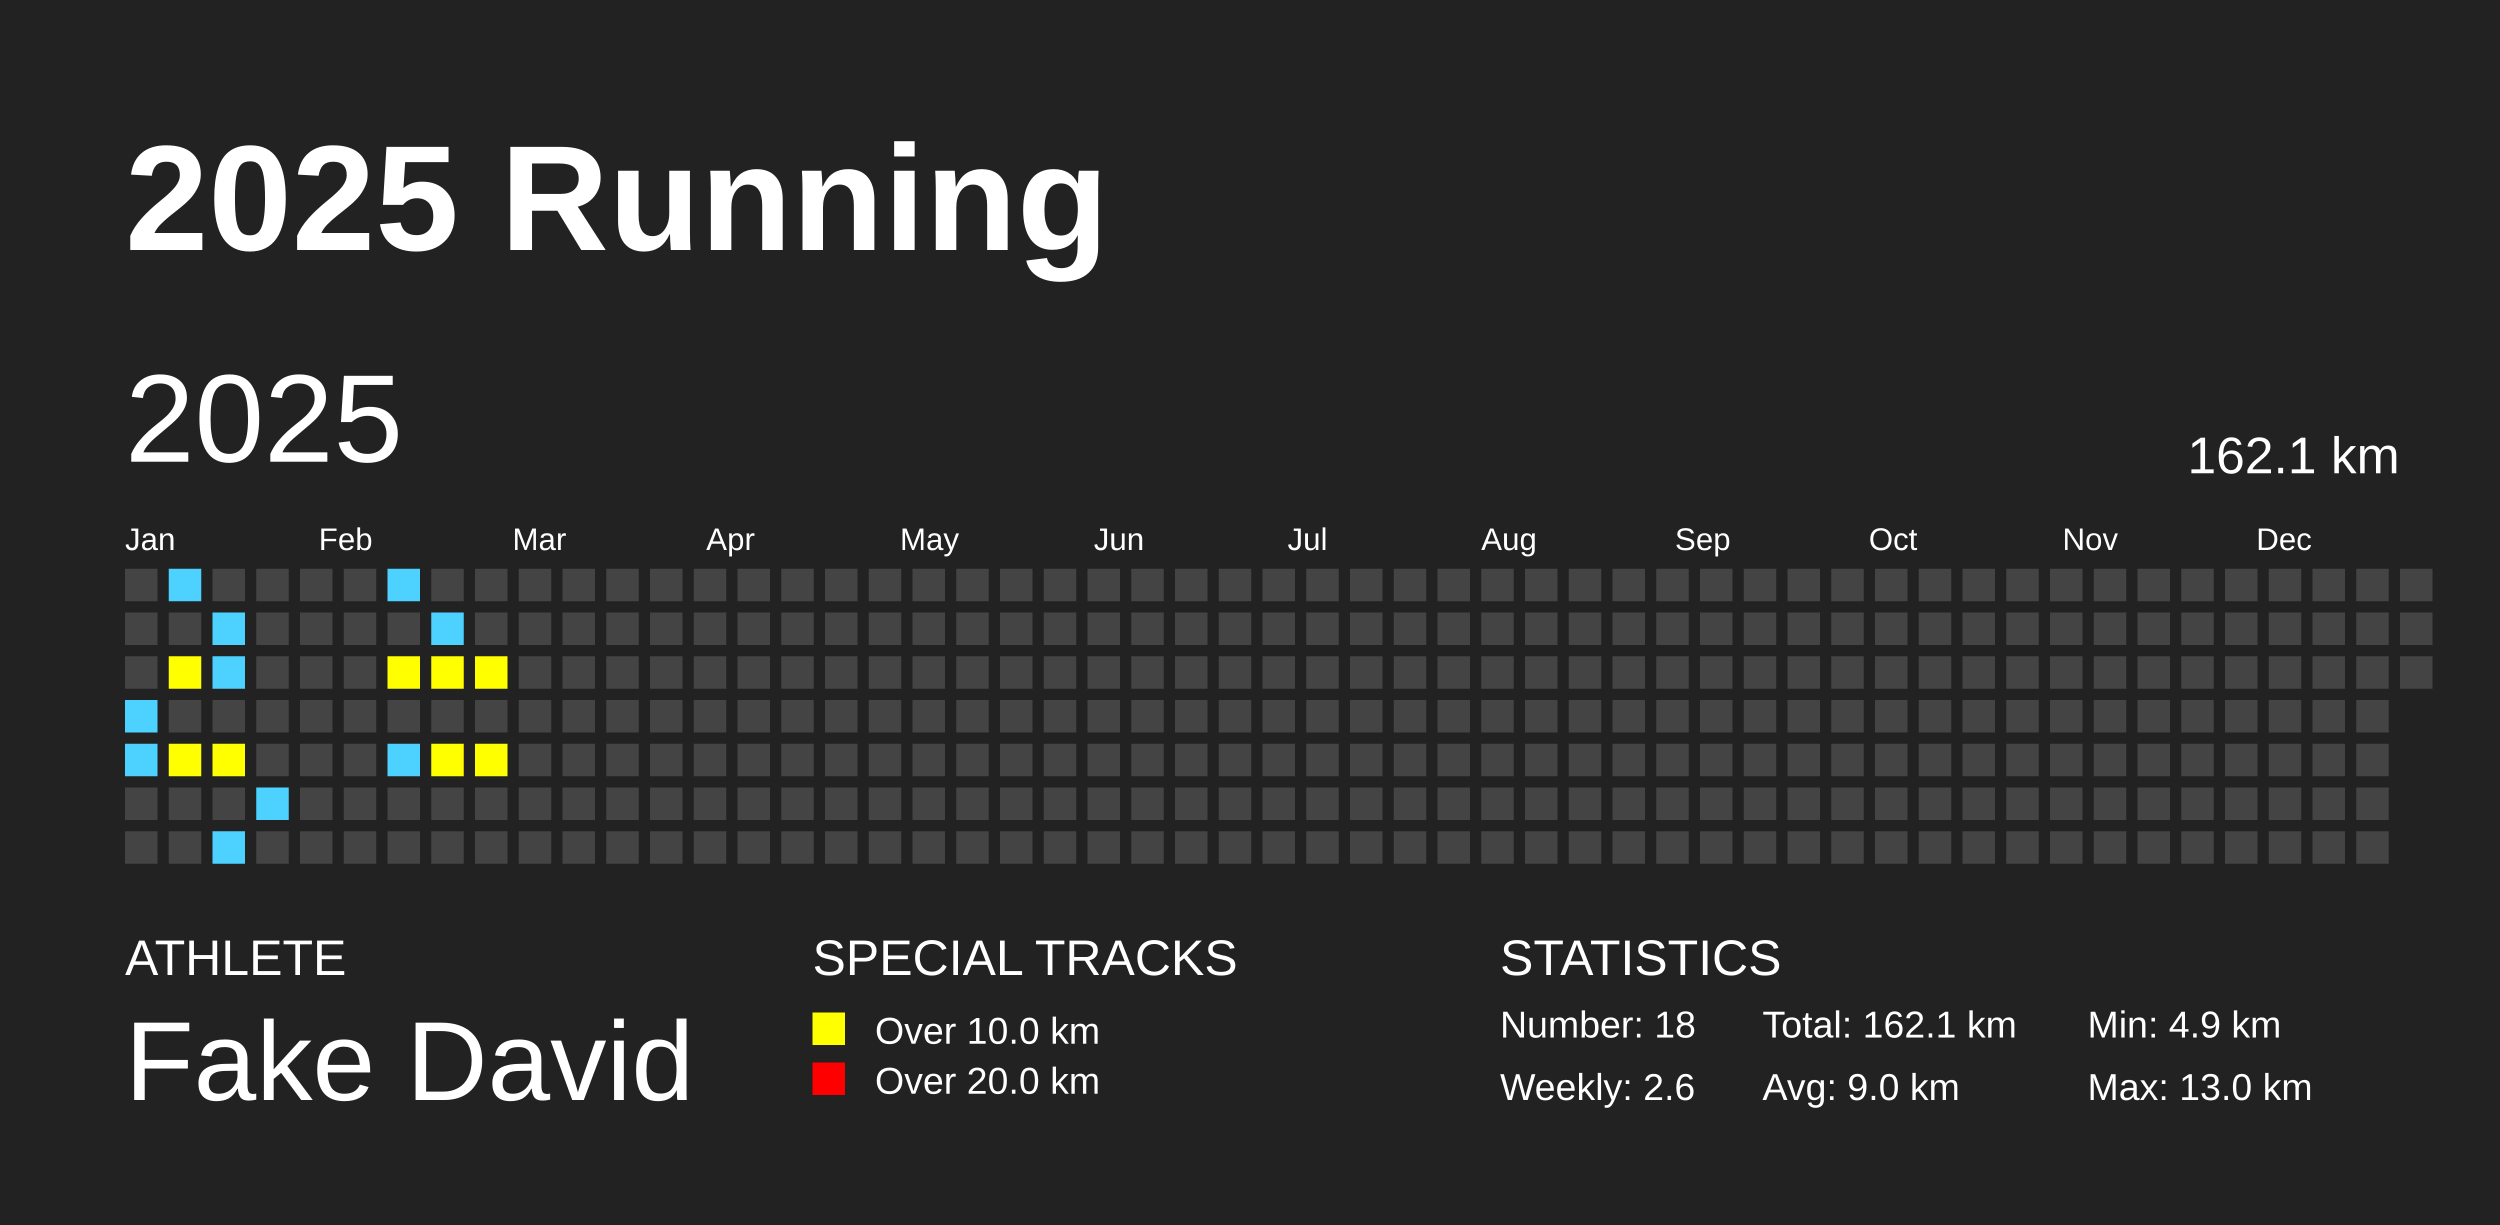
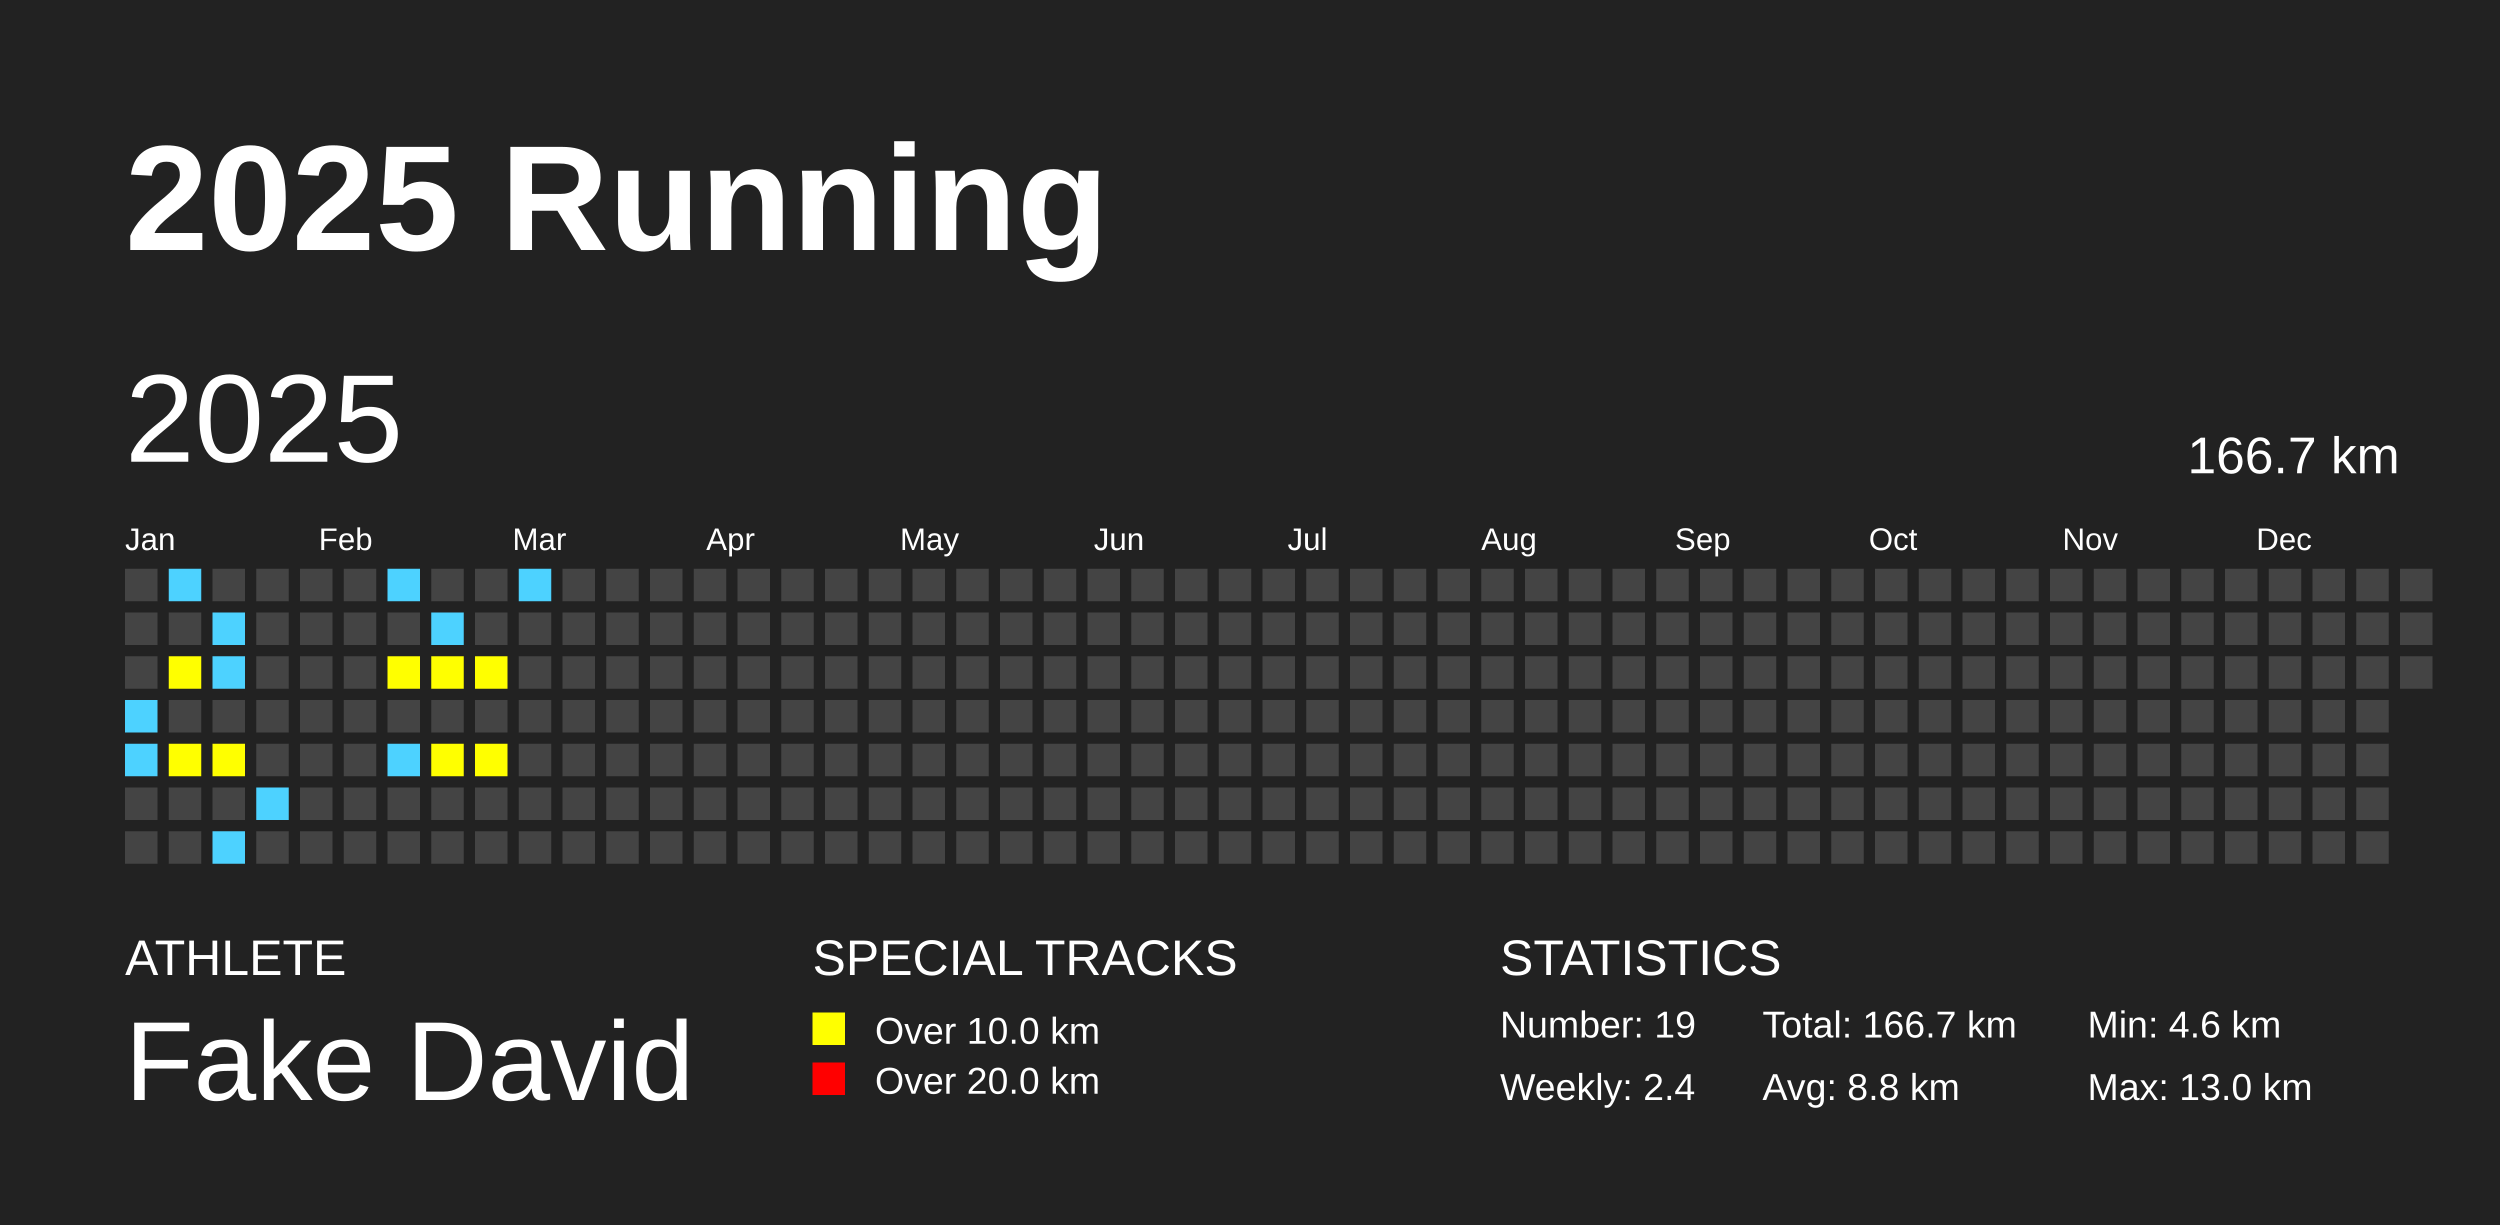
<svg xmlns="http://www.w3.org/2000/svg" baseProfile="full" height="98mm" version="1.1" viewBox="0,0,200,98" width="200mm">
  <defs />
  <rect fill="#222222" height="98" width="200" x="0" y="0" />
  <text fill="#FFFFFF" style="font-size:12px; font-family:Arial; font-weight:bold;" x="10" y="20">2025 Running</text>
  <text fill="#FFFFFF" style="font-size:4px; font-family:Arial" x="10" y="78">ATHLETE</text>
  <text fill="#FFFFFF" style="font-size:9px; font-family:Arial" x="10" y="88">Fake David</text>
  <text fill="#FFFFFF" style="font-size:4px; font-family:Arial" x="65" y="78">SPECIAL TRACKS</text>
  <rect fill="yellow" height="2.6" width="2.6" x="65" y="81" />
  <text fill="#FFFFFF" style="font-size:3px; font-family:Arial" x="70" y="83.5">Over 10.0 km</text>
  <rect fill="red" height="2.6" width="2.6" x="65" y="85" />
  <text fill="#FFFFFF" style="font-size:3px; font-family:Arial" x="70" y="87.5">Over 20.0 km</text>
  <text fill="#FFFFFF" style="font-size:4px; font-family:Arial" x="120" y="78">STATISTICS</text>
-   <text fill="#FFFFFF" style="font-size:3px; font-family:Arial" x="120" y="83">Number: 18</text>
-   <text fill="#FFFFFF" style="font-size:3px; font-family:Arial" x="120" y="88">Weekly: 2.6</text>
-   <text fill="#FFFFFF" style="font-size:3px; font-family:Arial" x="141" y="83">Total: 162.1 km</text>
-   <text fill="#FFFFFF" style="font-size:3px; font-family:Arial" x="141" y="88">Avg: 9.0 km</text>
-   <text fill="#FFFFFF" style="font-size:3px; font-family:Arial" x="167" y="83">Min: 4.9 km</text>
+   <text fill="#FFFFFF" style="font-size:3px; font-family:Arial" x="120" y="83">Number: 19</text>
+   <text fill="#FFFFFF" style="font-size:3px; font-family:Arial" x="120" y="88">Weekly: 2.4</text>
+   <text fill="#FFFFFF" style="font-size:3px; font-family:Arial" x="141" y="83">Total: 166.7 km</text>
+   <text fill="#FFFFFF" style="font-size:3px; font-family:Arial" x="141" y="88">Avg: 8.8 km</text>
+   <text fill="#FFFFFF" style="font-size:3px; font-family:Arial" x="167" y="83">Min: 4.6 km</text>
  <text fill="#FFFFFF" style="font-size:3px; font-family:Arial" x="167" y="88">Max: 13.0 km</text>
  <text dominant-baseline="hanging" fill="#FFFFFF" style="font-size:10.0px; font-family:Arial;" x="10" y="30">2025</text>
-   <text dominant-baseline="hanging" fill="#FFFFFF" style="font-size:4.125px; font-family:Arial;" x="175" y="35">162.1 km</text>
+   <text dominant-baseline="hanging" fill="#FFFFFF" style="font-size:4.125px; font-family:Arial;" x="175" y="35">166.7 km</text>
  <text fill="#FFFFFF" style="font-size:2.5px; font-family:Arial" x="10.0" y="44">Jan</text>
  <text fill="#FFFFFF" style="font-size:2.5px; font-family:Arial" x="25.5" y="44">Feb</text>
  <text fill="#FFFFFF" style="font-size:2.5px; font-family:Arial" x="41.0" y="44">Mar</text>
  <text fill="#FFFFFF" style="font-size:2.5px; font-family:Arial" x="56.5" y="44">Apr</text>
  <text fill="#FFFFFF" style="font-size:2.5px; font-family:Arial" x="72.0" y="44">May</text>
  <text fill="#FFFFFF" style="font-size:2.5px; font-family:Arial" x="87.5" y="44">Jun</text>
  <text fill="#FFFFFF" style="font-size:2.5px; font-family:Arial" x="103.0" y="44">Jul</text>
  <text fill="#FFFFFF" style="font-size:2.5px; font-family:Arial" x="118.5" y="44">Aug</text>
  <text fill="#FFFFFF" style="font-size:2.5px; font-family:Arial" x="134.0" y="44">Sep</text>
  <text fill="#FFFFFF" style="font-size:2.5px; font-family:Arial" x="149.5" y="44">Oct</text>
  <text fill="#FFFFFF" style="font-size:2.5px; font-family:Arial" x="165.0" y="44">Nov</text>
  <text fill="#FFFFFF" style="font-size:2.5px; font-family:Arial" x="180.5" y="44">Dec</text>
  <rect fill="#444444" height="2.6" width="2.6" x="10.0" y="45.5" />
  <rect fill="#444444" height="2.6" width="2.6" x="10.0" y="49.0" />
  <rect fill="#444444" height="2.6" width="2.6" x="10.0" y="52.5" />
  <rect fill="#4DD2FF" height="2.6" width="2.6" x="10.0" y="56.0" />
  <rect fill="#4DD2FF" height="2.6" width="2.6" x="10.0" y="59.5" />
  <rect fill="#444444" height="2.6" width="2.6" x="10.0" y="63.0" />
  <rect fill="#444444" height="2.6" width="2.6" x="10.0" y="66.5" />
  <rect fill="#4DD2FF" height="2.6" width="2.6" x="13.5" y="45.5" />
  <rect fill="#444444" height="2.6" width="2.6" x="13.5" y="49.0" />
  <rect fill="yellow" height="2.6" width="2.6" x="13.5" y="52.5" />
  <rect fill="#444444" height="2.6" width="2.6" x="13.5" y="56.0" />
  <rect fill="yellow" height="2.6" width="2.6" x="13.5" y="59.5" />
  <rect fill="#444444" height="2.6" width="2.6" x="13.5" y="63.0" />
  <rect fill="#444444" height="2.6" width="2.6" x="13.5" y="66.5" />
  <rect fill="#444444" height="2.6" width="2.6" x="17.0" y="45.5" />
  <rect fill="#4DD2FF" height="2.6" width="2.6" x="17.0" y="49.0" />
  <rect fill="#4DD2FF" height="2.6" width="2.6" x="17.0" y="52.5" />
  <rect fill="#444444" height="2.6" width="2.6" x="17.0" y="56.0" />
  <rect fill="yellow" height="2.6" width="2.6" x="17.0" y="59.5" />
  <rect fill="#444444" height="2.6" width="2.6" x="17.0" y="63.0" />
  <rect fill="#4DD2FF" height="2.6" width="2.6" x="17.0" y="66.5" />
  <rect fill="#444444" height="2.6" width="2.6" x="20.5" y="45.5" />
  <rect fill="#444444" height="2.6" width="2.6" x="20.5" y="49.0" />
  <rect fill="#444444" height="2.6" width="2.6" x="20.5" y="52.5" />
  <rect fill="#444444" height="2.6" width="2.6" x="20.5" y="56.0" />
  <rect fill="#444444" height="2.6" width="2.6" x="20.5" y="59.5" />
  <rect fill="#4DD2FF" height="2.6" width="2.6" x="20.5" y="63.0" />
  <rect fill="#444444" height="2.6" width="2.6" x="20.5" y="66.5" />
  <rect fill="#444444" height="2.6" width="2.6" x="24.0" y="45.5" />
  <rect fill="#444444" height="2.6" width="2.6" x="24.0" y="49.0" />
  <rect fill="#444444" height="2.6" width="2.6" x="24.0" y="52.5" />
  <rect fill="#444444" height="2.6" width="2.6" x="24.0" y="56.0" />
  <rect fill="#444444" height="2.6" width="2.6" x="24.0" y="59.5" />
  <rect fill="#444444" height="2.6" width="2.6" x="24.0" y="63.0" />
  <rect fill="#444444" height="2.6" width="2.6" x="24.0" y="66.5" />
  <rect fill="#444444" height="2.6" width="2.6" x="27.5" y="45.5" />
  <rect fill="#444444" height="2.6" width="2.6" x="27.5" y="49.0" />
  <rect fill="#444444" height="2.6" width="2.6" x="27.5" y="52.5" />
  <rect fill="#444444" height="2.6" width="2.6" x="27.5" y="56.0" />
  <rect fill="#444444" height="2.6" width="2.6" x="27.5" y="59.5" />
  <rect fill="#444444" height="2.6" width="2.6" x="27.5" y="63.0" />
  <rect fill="#444444" height="2.6" width="2.6" x="27.5" y="66.5" />
  <rect fill="#4DD2FF" height="2.6" width="2.6" x="31.0" y="45.5" />
  <rect fill="#444444" height="2.6" width="2.6" x="31.0" y="49.0" />
  <rect fill="yellow" height="2.6" width="2.6" x="31.0" y="52.5" />
  <rect fill="#444444" height="2.6" width="2.6" x="31.0" y="56.0" />
  <rect fill="#4DD2FF" height="2.6" width="2.6" x="31.0" y="59.5" />
  <rect fill="#444444" height="2.6" width="2.6" x="31.0" y="63.0" />
  <rect fill="#444444" height="2.6" width="2.6" x="31.0" y="66.5" />
  <rect fill="#444444" height="2.6" width="2.6" x="34.5" y="45.5" />
  <rect fill="#4DD2FF" height="2.6" width="2.6" x="34.5" y="49.0" />
  <rect fill="yellow" height="2.6" width="2.6" x="34.5" y="52.5" />
  <rect fill="#444444" height="2.6" width="2.6" x="34.5" y="56.0" />
  <rect fill="yellow" height="2.6" width="2.6" x="34.5" y="59.5" />
  <rect fill="#444444" height="2.6" width="2.6" x="34.5" y="63.0" />
  <rect fill="#444444" height="2.6" width="2.6" x="34.5" y="66.5" />
  <rect fill="#444444" height="2.6" width="2.6" x="38.0" y="45.5" />
  <rect fill="#444444" height="2.6" width="2.6" x="38.0" y="49.0" />
  <rect fill="yellow" height="2.6" width="2.6" x="38.0" y="52.5" />
  <rect fill="#444444" height="2.6" width="2.6" x="38.0" y="56.0" />
  <rect fill="yellow" height="2.6" width="2.6" x="38.0" y="59.5" />
  <rect fill="#444444" height="2.6" width="2.6" x="38.0" y="63.0" />
  <rect fill="#444444" height="2.6" width="2.6" x="38.0" y="66.5" />
-   <rect fill="#444444" height="2.6" width="2.6" x="41.5" y="45.5" />
+   <rect fill="#4DD2FF" height="2.6" width="2.6" x="41.5" y="45.5" />
  <rect fill="#444444" height="2.6" width="2.6" x="41.5" y="49.0" />
  <rect fill="#444444" height="2.6" width="2.6" x="41.5" y="52.5" />
  <rect fill="#444444" height="2.6" width="2.6" x="41.5" y="56.0" />
  <rect fill="#444444" height="2.6" width="2.6" x="41.5" y="59.5" />
  <rect fill="#444444" height="2.6" width="2.6" x="41.5" y="63.0" />
  <rect fill="#444444" height="2.6" width="2.6" x="41.5" y="66.5" />
  <rect fill="#444444" height="2.6" width="2.6" x="45.0" y="45.5" />
  <rect fill="#444444" height="2.6" width="2.6" x="45.0" y="49.0" />
  <rect fill="#444444" height="2.6" width="2.6" x="45.0" y="52.5" />
  <rect fill="#444444" height="2.6" width="2.6" x="45.0" y="56.0" />
  <rect fill="#444444" height="2.6" width="2.6" x="45.0" y="59.5" />
  <rect fill="#444444" height="2.6" width="2.6" x="45.0" y="63.0" />
  <rect fill="#444444" height="2.6" width="2.6" x="45.0" y="66.5" />
  <rect fill="#444444" height="2.6" width="2.6" x="48.5" y="45.5" />
  <rect fill="#444444" height="2.6" width="2.6" x="48.5" y="49.0" />
  <rect fill="#444444" height="2.6" width="2.6" x="48.5" y="52.5" />
  <rect fill="#444444" height="2.6" width="2.6" x="48.5" y="56.0" />
  <rect fill="#444444" height="2.6" width="2.6" x="48.5" y="59.5" />
  <rect fill="#444444" height="2.6" width="2.6" x="48.5" y="63.0" />
  <rect fill="#444444" height="2.6" width="2.6" x="48.5" y="66.5" />
  <rect fill="#444444" height="2.6" width="2.6" x="52.0" y="45.5" />
  <rect fill="#444444" height="2.6" width="2.6" x="52.0" y="49.0" />
  <rect fill="#444444" height="2.6" width="2.6" x="52.0" y="52.5" />
  <rect fill="#444444" height="2.6" width="2.6" x="52.0" y="56.0" />
  <rect fill="#444444" height="2.6" width="2.6" x="52.0" y="59.5" />
  <rect fill="#444444" height="2.6" width="2.6" x="52.0" y="63.0" />
  <rect fill="#444444" height="2.6" width="2.6" x="52.0" y="66.5" />
  <rect fill="#444444" height="2.6" width="2.6" x="55.5" y="45.5" />
  <rect fill="#444444" height="2.6" width="2.6" x="55.5" y="49.0" />
  <rect fill="#444444" height="2.6" width="2.6" x="55.5" y="52.5" />
  <rect fill="#444444" height="2.6" width="2.6" x="55.5" y="56.0" />
  <rect fill="#444444" height="2.6" width="2.6" x="55.5" y="59.5" />
  <rect fill="#444444" height="2.6" width="2.6" x="55.5" y="63.0" />
  <rect fill="#444444" height="2.6" width="2.6" x="55.5" y="66.5" />
  <rect fill="#444444" height="2.6" width="2.6" x="59.0" y="45.5" />
  <rect fill="#444444" height="2.6" width="2.6" x="59.0" y="49.0" />
  <rect fill="#444444" height="2.6" width="2.6" x="59.0" y="52.5" />
  <rect fill="#444444" height="2.6" width="2.6" x="59.0" y="56.0" />
  <rect fill="#444444" height="2.6" width="2.6" x="59.0" y="59.5" />
  <rect fill="#444444" height="2.6" width="2.6" x="59.0" y="63.0" />
  <rect fill="#444444" height="2.6" width="2.6" x="59.0" y="66.5" />
  <rect fill="#444444" height="2.6" width="2.6" x="62.5" y="45.5" />
  <rect fill="#444444" height="2.6" width="2.6" x="62.5" y="49.0" />
  <rect fill="#444444" height="2.6" width="2.6" x="62.5" y="52.5" />
  <rect fill="#444444" height="2.6" width="2.6" x="62.5" y="56.0" />
  <rect fill="#444444" height="2.6" width="2.6" x="62.5" y="59.5" />
  <rect fill="#444444" height="2.6" width="2.6" x="62.5" y="63.0" />
  <rect fill="#444444" height="2.6" width="2.6" x="62.5" y="66.5" />
  <rect fill="#444444" height="2.6" width="2.6" x="66.0" y="45.5" />
  <rect fill="#444444" height="2.6" width="2.6" x="66.0" y="49.0" />
  <rect fill="#444444" height="2.6" width="2.6" x="66.0" y="52.5" />
  <rect fill="#444444" height="2.6" width="2.6" x="66.0" y="56.0" />
  <rect fill="#444444" height="2.6" width="2.6" x="66.0" y="59.5" />
  <rect fill="#444444" height="2.6" width="2.6" x="66.0" y="63.0" />
  <rect fill="#444444" height="2.6" width="2.6" x="66.0" y="66.5" />
  <rect fill="#444444" height="2.6" width="2.6" x="69.5" y="45.5" />
  <rect fill="#444444" height="2.6" width="2.6" x="69.5" y="49.0" />
  <rect fill="#444444" height="2.6" width="2.6" x="69.5" y="52.5" />
  <rect fill="#444444" height="2.6" width="2.6" x="69.5" y="56.0" />
  <rect fill="#444444" height="2.6" width="2.6" x="69.5" y="59.5" />
  <rect fill="#444444" height="2.6" width="2.6" x="69.5" y="63.0" />
  <rect fill="#444444" height="2.6" width="2.6" x="69.5" y="66.5" />
  <rect fill="#444444" height="2.6" width="2.6" x="73.0" y="45.5" />
  <rect fill="#444444" height="2.6" width="2.6" x="73.0" y="49.0" />
  <rect fill="#444444" height="2.6" width="2.6" x="73.0" y="52.5" />
  <rect fill="#444444" height="2.6" width="2.6" x="73.0" y="56.0" />
  <rect fill="#444444" height="2.6" width="2.6" x="73.0" y="59.5" />
  <rect fill="#444444" height="2.6" width="2.6" x="73.0" y="63.0" />
  <rect fill="#444444" height="2.6" width="2.6" x="73.0" y="66.5" />
  <rect fill="#444444" height="2.6" width="2.6" x="76.5" y="45.5" />
  <rect fill="#444444" height="2.6" width="2.6" x="76.5" y="49.0" />
  <rect fill="#444444" height="2.6" width="2.6" x="76.5" y="52.5" />
  <rect fill="#444444" height="2.6" width="2.6" x="76.5" y="56.0" />
  <rect fill="#444444" height="2.6" width="2.6" x="76.5" y="59.5" />
  <rect fill="#444444" height="2.6" width="2.6" x="76.5" y="63.0" />
  <rect fill="#444444" height="2.6" width="2.6" x="76.5" y="66.5" />
  <rect fill="#444444" height="2.6" width="2.6" x="80.0" y="45.5" />
  <rect fill="#444444" height="2.6" width="2.6" x="80.0" y="49.0" />
  <rect fill="#444444" height="2.6" width="2.6" x="80.0" y="52.5" />
  <rect fill="#444444" height="2.6" width="2.6" x="80.0" y="56.0" />
  <rect fill="#444444" height="2.6" width="2.6" x="80.0" y="59.5" />
  <rect fill="#444444" height="2.6" width="2.6" x="80.0" y="63.0" />
  <rect fill="#444444" height="2.6" width="2.6" x="80.0" y="66.5" />
  <rect fill="#444444" height="2.6" width="2.6" x="83.5" y="45.5" />
  <rect fill="#444444" height="2.6" width="2.6" x="83.5" y="49.0" />
  <rect fill="#444444" height="2.6" width="2.6" x="83.5" y="52.5" />
  <rect fill="#444444" height="2.6" width="2.6" x="83.5" y="56.0" />
  <rect fill="#444444" height="2.6" width="2.6" x="83.5" y="59.5" />
  <rect fill="#444444" height="2.6" width="2.6" x="83.5" y="63.0" />
  <rect fill="#444444" height="2.6" width="2.6" x="83.5" y="66.5" />
  <rect fill="#444444" height="2.6" width="2.6" x="87.0" y="45.5" />
  <rect fill="#444444" height="2.6" width="2.6" x="87.0" y="49.0" />
  <rect fill="#444444" height="2.6" width="2.6" x="87.0" y="52.5" />
  <rect fill="#444444" height="2.6" width="2.6" x="87.0" y="56.0" />
  <rect fill="#444444" height="2.6" width="2.6" x="87.0" y="59.5" />
  <rect fill="#444444" height="2.6" width="2.6" x="87.0" y="63.0" />
  <rect fill="#444444" height="2.6" width="2.6" x="87.0" y="66.5" />
  <rect fill="#444444" height="2.6" width="2.6" x="90.5" y="45.5" />
  <rect fill="#444444" height="2.6" width="2.6" x="90.5" y="49.0" />
  <rect fill="#444444" height="2.6" width="2.6" x="90.5" y="52.5" />
  <rect fill="#444444" height="2.6" width="2.6" x="90.5" y="56.0" />
  <rect fill="#444444" height="2.6" width="2.6" x="90.5" y="59.5" />
  <rect fill="#444444" height="2.6" width="2.6" x="90.5" y="63.0" />
  <rect fill="#444444" height="2.6" width="2.6" x="90.5" y="66.5" />
  <rect fill="#444444" height="2.6" width="2.6" x="94.0" y="45.5" />
  <rect fill="#444444" height="2.6" width="2.6" x="94.0" y="49.0" />
  <rect fill="#444444" height="2.6" width="2.6" x="94.0" y="52.5" />
  <rect fill="#444444" height="2.6" width="2.6" x="94.0" y="56.0" />
  <rect fill="#444444" height="2.6" width="2.6" x="94.0" y="59.5" />
  <rect fill="#444444" height="2.6" width="2.6" x="94.0" y="63.0" />
  <rect fill="#444444" height="2.6" width="2.6" x="94.0" y="66.5" />
  <rect fill="#444444" height="2.6" width="2.6" x="97.5" y="45.5" />
  <rect fill="#444444" height="2.6" width="2.6" x="97.5" y="49.0" />
  <rect fill="#444444" height="2.6" width="2.6" x="97.5" y="52.5" />
  <rect fill="#444444" height="2.6" width="2.6" x="97.5" y="56.0" />
  <rect fill="#444444" height="2.6" width="2.6" x="97.5" y="59.5" />
  <rect fill="#444444" height="2.6" width="2.6" x="97.5" y="63.0" />
  <rect fill="#444444" height="2.6" width="2.6" x="97.5" y="66.5" />
  <rect fill="#444444" height="2.6" width="2.6" x="101.0" y="45.5" />
  <rect fill="#444444" height="2.6" width="2.6" x="101.0" y="49.0" />
  <rect fill="#444444" height="2.6" width="2.6" x="101.0" y="52.5" />
  <rect fill="#444444" height="2.6" width="2.6" x="101.0" y="56.0" />
  <rect fill="#444444" height="2.6" width="2.6" x="101.0" y="59.5" />
  <rect fill="#444444" height="2.6" width="2.6" x="101.0" y="63.0" />
  <rect fill="#444444" height="2.6" width="2.6" x="101.0" y="66.5" />
  <rect fill="#444444" height="2.6" width="2.6" x="104.5" y="45.5" />
  <rect fill="#444444" height="2.6" width="2.6" x="104.5" y="49.0" />
  <rect fill="#444444" height="2.6" width="2.6" x="104.5" y="52.5" />
  <rect fill="#444444" height="2.6" width="2.6" x="104.5" y="56.0" />
  <rect fill="#444444" height="2.6" width="2.6" x="104.5" y="59.5" />
  <rect fill="#444444" height="2.6" width="2.6" x="104.5" y="63.0" />
  <rect fill="#444444" height="2.6" width="2.6" x="104.5" y="66.5" />
  <rect fill="#444444" height="2.6" width="2.6" x="108.0" y="45.5" />
  <rect fill="#444444" height="2.6" width="2.6" x="108.0" y="49.0" />
  <rect fill="#444444" height="2.6" width="2.6" x="108.0" y="52.5" />
  <rect fill="#444444" height="2.6" width="2.6" x="108.0" y="56.0" />
  <rect fill="#444444" height="2.6" width="2.6" x="108.0" y="59.5" />
  <rect fill="#444444" height="2.6" width="2.6" x="108.0" y="63.0" />
  <rect fill="#444444" height="2.6" width="2.6" x="108.0" y="66.5" />
  <rect fill="#444444" height="2.6" width="2.6" x="111.5" y="45.5" />
  <rect fill="#444444" height="2.6" width="2.6" x="111.5" y="49.0" />
  <rect fill="#444444" height="2.6" width="2.6" x="111.5" y="52.5" />
  <rect fill="#444444" height="2.6" width="2.6" x="111.5" y="56.0" />
  <rect fill="#444444" height="2.6" width="2.6" x="111.5" y="59.5" />
  <rect fill="#444444" height="2.6" width="2.6" x="111.5" y="63.0" />
  <rect fill="#444444" height="2.6" width="2.6" x="111.5" y="66.5" />
  <rect fill="#444444" height="2.6" width="2.6" x="115.0" y="45.5" />
  <rect fill="#444444" height="2.6" width="2.6" x="115.0" y="49.0" />
  <rect fill="#444444" height="2.6" width="2.6" x="115.0" y="52.5" />
  <rect fill="#444444" height="2.6" width="2.6" x="115.0" y="56.0" />
  <rect fill="#444444" height="2.6" width="2.6" x="115.0" y="59.5" />
  <rect fill="#444444" height="2.6" width="2.6" x="115.0" y="63.0" />
  <rect fill="#444444" height="2.6" width="2.6" x="115.0" y="66.5" />
  <rect fill="#444444" height="2.6" width="2.6" x="118.5" y="45.5" />
  <rect fill="#444444" height="2.6" width="2.6" x="118.5" y="49.0" />
  <rect fill="#444444" height="2.6" width="2.6" x="118.5" y="52.5" />
  <rect fill="#444444" height="2.6" width="2.6" x="118.5" y="56.0" />
  <rect fill="#444444" height="2.6" width="2.6" x="118.5" y="59.5" />
  <rect fill="#444444" height="2.6" width="2.6" x="118.5" y="63.0" />
  <rect fill="#444444" height="2.6" width="2.6" x="118.5" y="66.5" />
  <rect fill="#444444" height="2.6" width="2.6" x="122.0" y="45.5" />
  <rect fill="#444444" height="2.6" width="2.6" x="122.0" y="49.0" />
  <rect fill="#444444" height="2.6" width="2.6" x="122.0" y="52.5" />
  <rect fill="#444444" height="2.6" width="2.6" x="122.0" y="56.0" />
  <rect fill="#444444" height="2.6" width="2.6" x="122.0" y="59.5" />
  <rect fill="#444444" height="2.6" width="2.6" x="122.0" y="63.0" />
  <rect fill="#444444" height="2.6" width="2.6" x="122.0" y="66.5" />
  <rect fill="#444444" height="2.6" width="2.6" x="125.5" y="45.5" />
  <rect fill="#444444" height="2.6" width="2.6" x="125.5" y="49.0" />
  <rect fill="#444444" height="2.6" width="2.6" x="125.5" y="52.5" />
  <rect fill="#444444" height="2.6" width="2.6" x="125.5" y="56.0" />
  <rect fill="#444444" height="2.6" width="2.6" x="125.5" y="59.5" />
  <rect fill="#444444" height="2.6" width="2.6" x="125.5" y="63.0" />
  <rect fill="#444444" height="2.6" width="2.6" x="125.5" y="66.5" />
  <rect fill="#444444" height="2.6" width="2.6" x="129.0" y="45.5" />
  <rect fill="#444444" height="2.6" width="2.6" x="129.0" y="49.0" />
  <rect fill="#444444" height="2.6" width="2.6" x="129.0" y="52.5" />
  <rect fill="#444444" height="2.6" width="2.6" x="129.0" y="56.0" />
  <rect fill="#444444" height="2.6" width="2.6" x="129.0" y="59.5" />
  <rect fill="#444444" height="2.6" width="2.6" x="129.0" y="63.0" />
  <rect fill="#444444" height="2.6" width="2.6" x="129.0" y="66.5" />
  <rect fill="#444444" height="2.6" width="2.6" x="132.5" y="45.5" />
  <rect fill="#444444" height="2.6" width="2.6" x="132.5" y="49.0" />
  <rect fill="#444444" height="2.6" width="2.6" x="132.5" y="52.5" />
  <rect fill="#444444" height="2.6" width="2.6" x="132.5" y="56.0" />
  <rect fill="#444444" height="2.6" width="2.6" x="132.5" y="59.5" />
  <rect fill="#444444" height="2.6" width="2.6" x="132.5" y="63.0" />
  <rect fill="#444444" height="2.6" width="2.6" x="132.5" y="66.5" />
  <rect fill="#444444" height="2.6" width="2.6" x="136.0" y="45.5" />
  <rect fill="#444444" height="2.6" width="2.6" x="136.0" y="49.0" />
  <rect fill="#444444" height="2.6" width="2.6" x="136.0" y="52.5" />
  <rect fill="#444444" height="2.6" width="2.6" x="136.0" y="56.0" />
  <rect fill="#444444" height="2.6" width="2.6" x="136.0" y="59.5" />
  <rect fill="#444444" height="2.6" width="2.6" x="136.0" y="63.0" />
  <rect fill="#444444" height="2.6" width="2.6" x="136.0" y="66.5" />
  <rect fill="#444444" height="2.6" width="2.6" x="139.5" y="45.5" />
  <rect fill="#444444" height="2.6" width="2.6" x="139.5" y="49.0" />
  <rect fill="#444444" height="2.6" width="2.6" x="139.5" y="52.5" />
  <rect fill="#444444" height="2.6" width="2.6" x="139.5" y="56.0" />
  <rect fill="#444444" height="2.6" width="2.6" x="139.5" y="59.5" />
  <rect fill="#444444" height="2.6" width="2.6" x="139.5" y="63.0" />
  <rect fill="#444444" height="2.6" width="2.6" x="139.5" y="66.5" />
  <rect fill="#444444" height="2.6" width="2.6" x="143.0" y="45.5" />
  <rect fill="#444444" height="2.6" width="2.6" x="143.0" y="49.0" />
  <rect fill="#444444" height="2.6" width="2.6" x="143.0" y="52.5" />
  <rect fill="#444444" height="2.6" width="2.6" x="143.0" y="56.0" />
  <rect fill="#444444" height="2.6" width="2.6" x="143.0" y="59.5" />
  <rect fill="#444444" height="2.6" width="2.6" x="143.0" y="63.0" />
  <rect fill="#444444" height="2.6" width="2.6" x="143.0" y="66.5" />
  <rect fill="#444444" height="2.6" width="2.6" x="146.5" y="45.5" />
  <rect fill="#444444" height="2.6" width="2.6" x="146.5" y="49.0" />
  <rect fill="#444444" height="2.6" width="2.6" x="146.5" y="52.5" />
  <rect fill="#444444" height="2.6" width="2.6" x="146.5" y="56.0" />
  <rect fill="#444444" height="2.6" width="2.6" x="146.5" y="59.5" />
  <rect fill="#444444" height="2.6" width="2.6" x="146.5" y="63.0" />
  <rect fill="#444444" height="2.6" width="2.6" x="146.5" y="66.5" />
  <rect fill="#444444" height="2.6" width="2.6" x="150.0" y="45.5" />
  <rect fill="#444444" height="2.6" width="2.6" x="150.0" y="49.0" />
  <rect fill="#444444" height="2.6" width="2.6" x="150.0" y="52.5" />
  <rect fill="#444444" height="2.6" width="2.6" x="150.0" y="56.0" />
  <rect fill="#444444" height="2.6" width="2.6" x="150.0" y="59.5" />
  <rect fill="#444444" height="2.6" width="2.6" x="150.0" y="63.0" />
  <rect fill="#444444" height="2.6" width="2.6" x="150.0" y="66.5" />
  <rect fill="#444444" height="2.6" width="2.6" x="153.5" y="45.5" />
  <rect fill="#444444" height="2.6" width="2.6" x="153.5" y="49.0" />
  <rect fill="#444444" height="2.6" width="2.6" x="153.5" y="52.5" />
  <rect fill="#444444" height="2.6" width="2.6" x="153.5" y="56.0" />
  <rect fill="#444444" height="2.6" width="2.6" x="153.5" y="59.5" />
  <rect fill="#444444" height="2.6" width="2.6" x="153.5" y="63.0" />
  <rect fill="#444444" height="2.6" width="2.6" x="153.5" y="66.5" />
  <rect fill="#444444" height="2.6" width="2.6" x="157.0" y="45.5" />
  <rect fill="#444444" height="2.6" width="2.6" x="157.0" y="49.0" />
  <rect fill="#444444" height="2.6" width="2.6" x="157.0" y="52.5" />
  <rect fill="#444444" height="2.6" width="2.6" x="157.0" y="56.0" />
  <rect fill="#444444" height="2.6" width="2.6" x="157.0" y="59.5" />
  <rect fill="#444444" height="2.6" width="2.6" x="157.0" y="63.0" />
  <rect fill="#444444" height="2.6" width="2.6" x="157.0" y="66.5" />
  <rect fill="#444444" height="2.6" width="2.6" x="160.5" y="45.5" />
  <rect fill="#444444" height="2.6" width="2.6" x="160.5" y="49.0" />
  <rect fill="#444444" height="2.6" width="2.6" x="160.5" y="52.5" />
  <rect fill="#444444" height="2.6" width="2.6" x="160.5" y="56.0" />
  <rect fill="#444444" height="2.6" width="2.6" x="160.5" y="59.5" />
  <rect fill="#444444" height="2.6" width="2.6" x="160.5" y="63.0" />
  <rect fill="#444444" height="2.6" width="2.6" x="160.5" y="66.5" />
  <rect fill="#444444" height="2.6" width="2.6" x="164.0" y="45.5" />
  <rect fill="#444444" height="2.6" width="2.6" x="164.0" y="49.0" />
  <rect fill="#444444" height="2.6" width="2.6" x="164.0" y="52.5" />
  <rect fill="#444444" height="2.6" width="2.6" x="164.0" y="56.0" />
  <rect fill="#444444" height="2.6" width="2.6" x="164.0" y="59.5" />
  <rect fill="#444444" height="2.6" width="2.6" x="164.0" y="63.0" />
  <rect fill="#444444" height="2.6" width="2.6" x="164.0" y="66.5" />
  <rect fill="#444444" height="2.6" width="2.6" x="167.5" y="45.5" />
  <rect fill="#444444" height="2.6" width="2.6" x="167.5" y="49.0" />
  <rect fill="#444444" height="2.6" width="2.6" x="167.5" y="52.5" />
  <rect fill="#444444" height="2.6" width="2.6" x="167.5" y="56.0" />
  <rect fill="#444444" height="2.6" width="2.6" x="167.5" y="59.5" />
  <rect fill="#444444" height="2.6" width="2.6" x="167.5" y="63.0" />
  <rect fill="#444444" height="2.6" width="2.6" x="167.5" y="66.5" />
  <rect fill="#444444" height="2.6" width="2.6" x="171.0" y="45.5" />
  <rect fill="#444444" height="2.6" width="2.6" x="171.0" y="49.0" />
  <rect fill="#444444" height="2.6" width="2.6" x="171.0" y="52.5" />
  <rect fill="#444444" height="2.6" width="2.6" x="171.0" y="56.0" />
  <rect fill="#444444" height="2.6" width="2.6" x="171.0" y="59.5" />
  <rect fill="#444444" height="2.6" width="2.6" x="171.0" y="63.0" />
  <rect fill="#444444" height="2.6" width="2.6" x="171.0" y="66.5" />
  <rect fill="#444444" height="2.6" width="2.6" x="174.5" y="45.5" />
  <rect fill="#444444" height="2.6" width="2.6" x="174.5" y="49.0" />
  <rect fill="#444444" height="2.6" width="2.6" x="174.5" y="52.5" />
  <rect fill="#444444" height="2.6" width="2.6" x="174.5" y="56.0" />
  <rect fill="#444444" height="2.6" width="2.6" x="174.5" y="59.5" />
  <rect fill="#444444" height="2.6" width="2.6" x="174.5" y="63.0" />
  <rect fill="#444444" height="2.6" width="2.6" x="174.5" y="66.5" />
  <rect fill="#444444" height="2.6" width="2.6" x="178.0" y="45.5" />
  <rect fill="#444444" height="2.6" width="2.6" x="178.0" y="49.0" />
  <rect fill="#444444" height="2.6" width="2.6" x="178.0" y="52.5" />
  <rect fill="#444444" height="2.6" width="2.6" x="178.0" y="56.0" />
  <rect fill="#444444" height="2.6" width="2.6" x="178.0" y="59.5" />
  <rect fill="#444444" height="2.6" width="2.6" x="178.0" y="63.0" />
  <rect fill="#444444" height="2.6" width="2.6" x="178.0" y="66.5" />
  <rect fill="#444444" height="2.6" width="2.6" x="181.5" y="45.5" />
  <rect fill="#444444" height="2.6" width="2.6" x="181.5" y="49.0" />
  <rect fill="#444444" height="2.6" width="2.6" x="181.5" y="52.5" />
  <rect fill="#444444" height="2.6" width="2.6" x="181.5" y="56.0" />
  <rect fill="#444444" height="2.6" width="2.6" x="181.5" y="59.5" />
  <rect fill="#444444" height="2.6" width="2.6" x="181.5" y="63.0" />
  <rect fill="#444444" height="2.6" width="2.6" x="181.5" y="66.5" />
  <rect fill="#444444" height="2.6" width="2.6" x="185.0" y="45.5" />
  <rect fill="#444444" height="2.6" width="2.6" x="185.0" y="49.0" />
  <rect fill="#444444" height="2.6" width="2.6" x="185.0" y="52.5" />
  <rect fill="#444444" height="2.6" width="2.6" x="185.0" y="56.0" />
  <rect fill="#444444" height="2.6" width="2.6" x="185.0" y="59.5" />
  <rect fill="#444444" height="2.6" width="2.6" x="185.0" y="63.0" />
  <rect fill="#444444" height="2.6" width="2.6" x="185.0" y="66.5" />
  <rect fill="#444444" height="2.6" width="2.6" x="188.5" y="45.5" />
  <rect fill="#444444" height="2.6" width="2.6" x="188.5" y="49.0" />
  <rect fill="#444444" height="2.6" width="2.6" x="188.5" y="52.5" />
  <rect fill="#444444" height="2.6" width="2.6" x="188.5" y="56.0" />
  <rect fill="#444444" height="2.6" width="2.6" x="188.5" y="59.5" />
  <rect fill="#444444" height="2.6" width="2.6" x="188.5" y="63.0" />
  <rect fill="#444444" height="2.6" width="2.6" x="188.5" y="66.5" />
  <rect fill="#444444" height="2.6" width="2.6" x="192.0" y="45.5" />
  <rect fill="#444444" height="2.6" width="2.6" x="192.0" y="49.0" />
  <rect fill="#444444" height="2.6" width="2.6" x="192.0" y="52.5" />
</svg>
